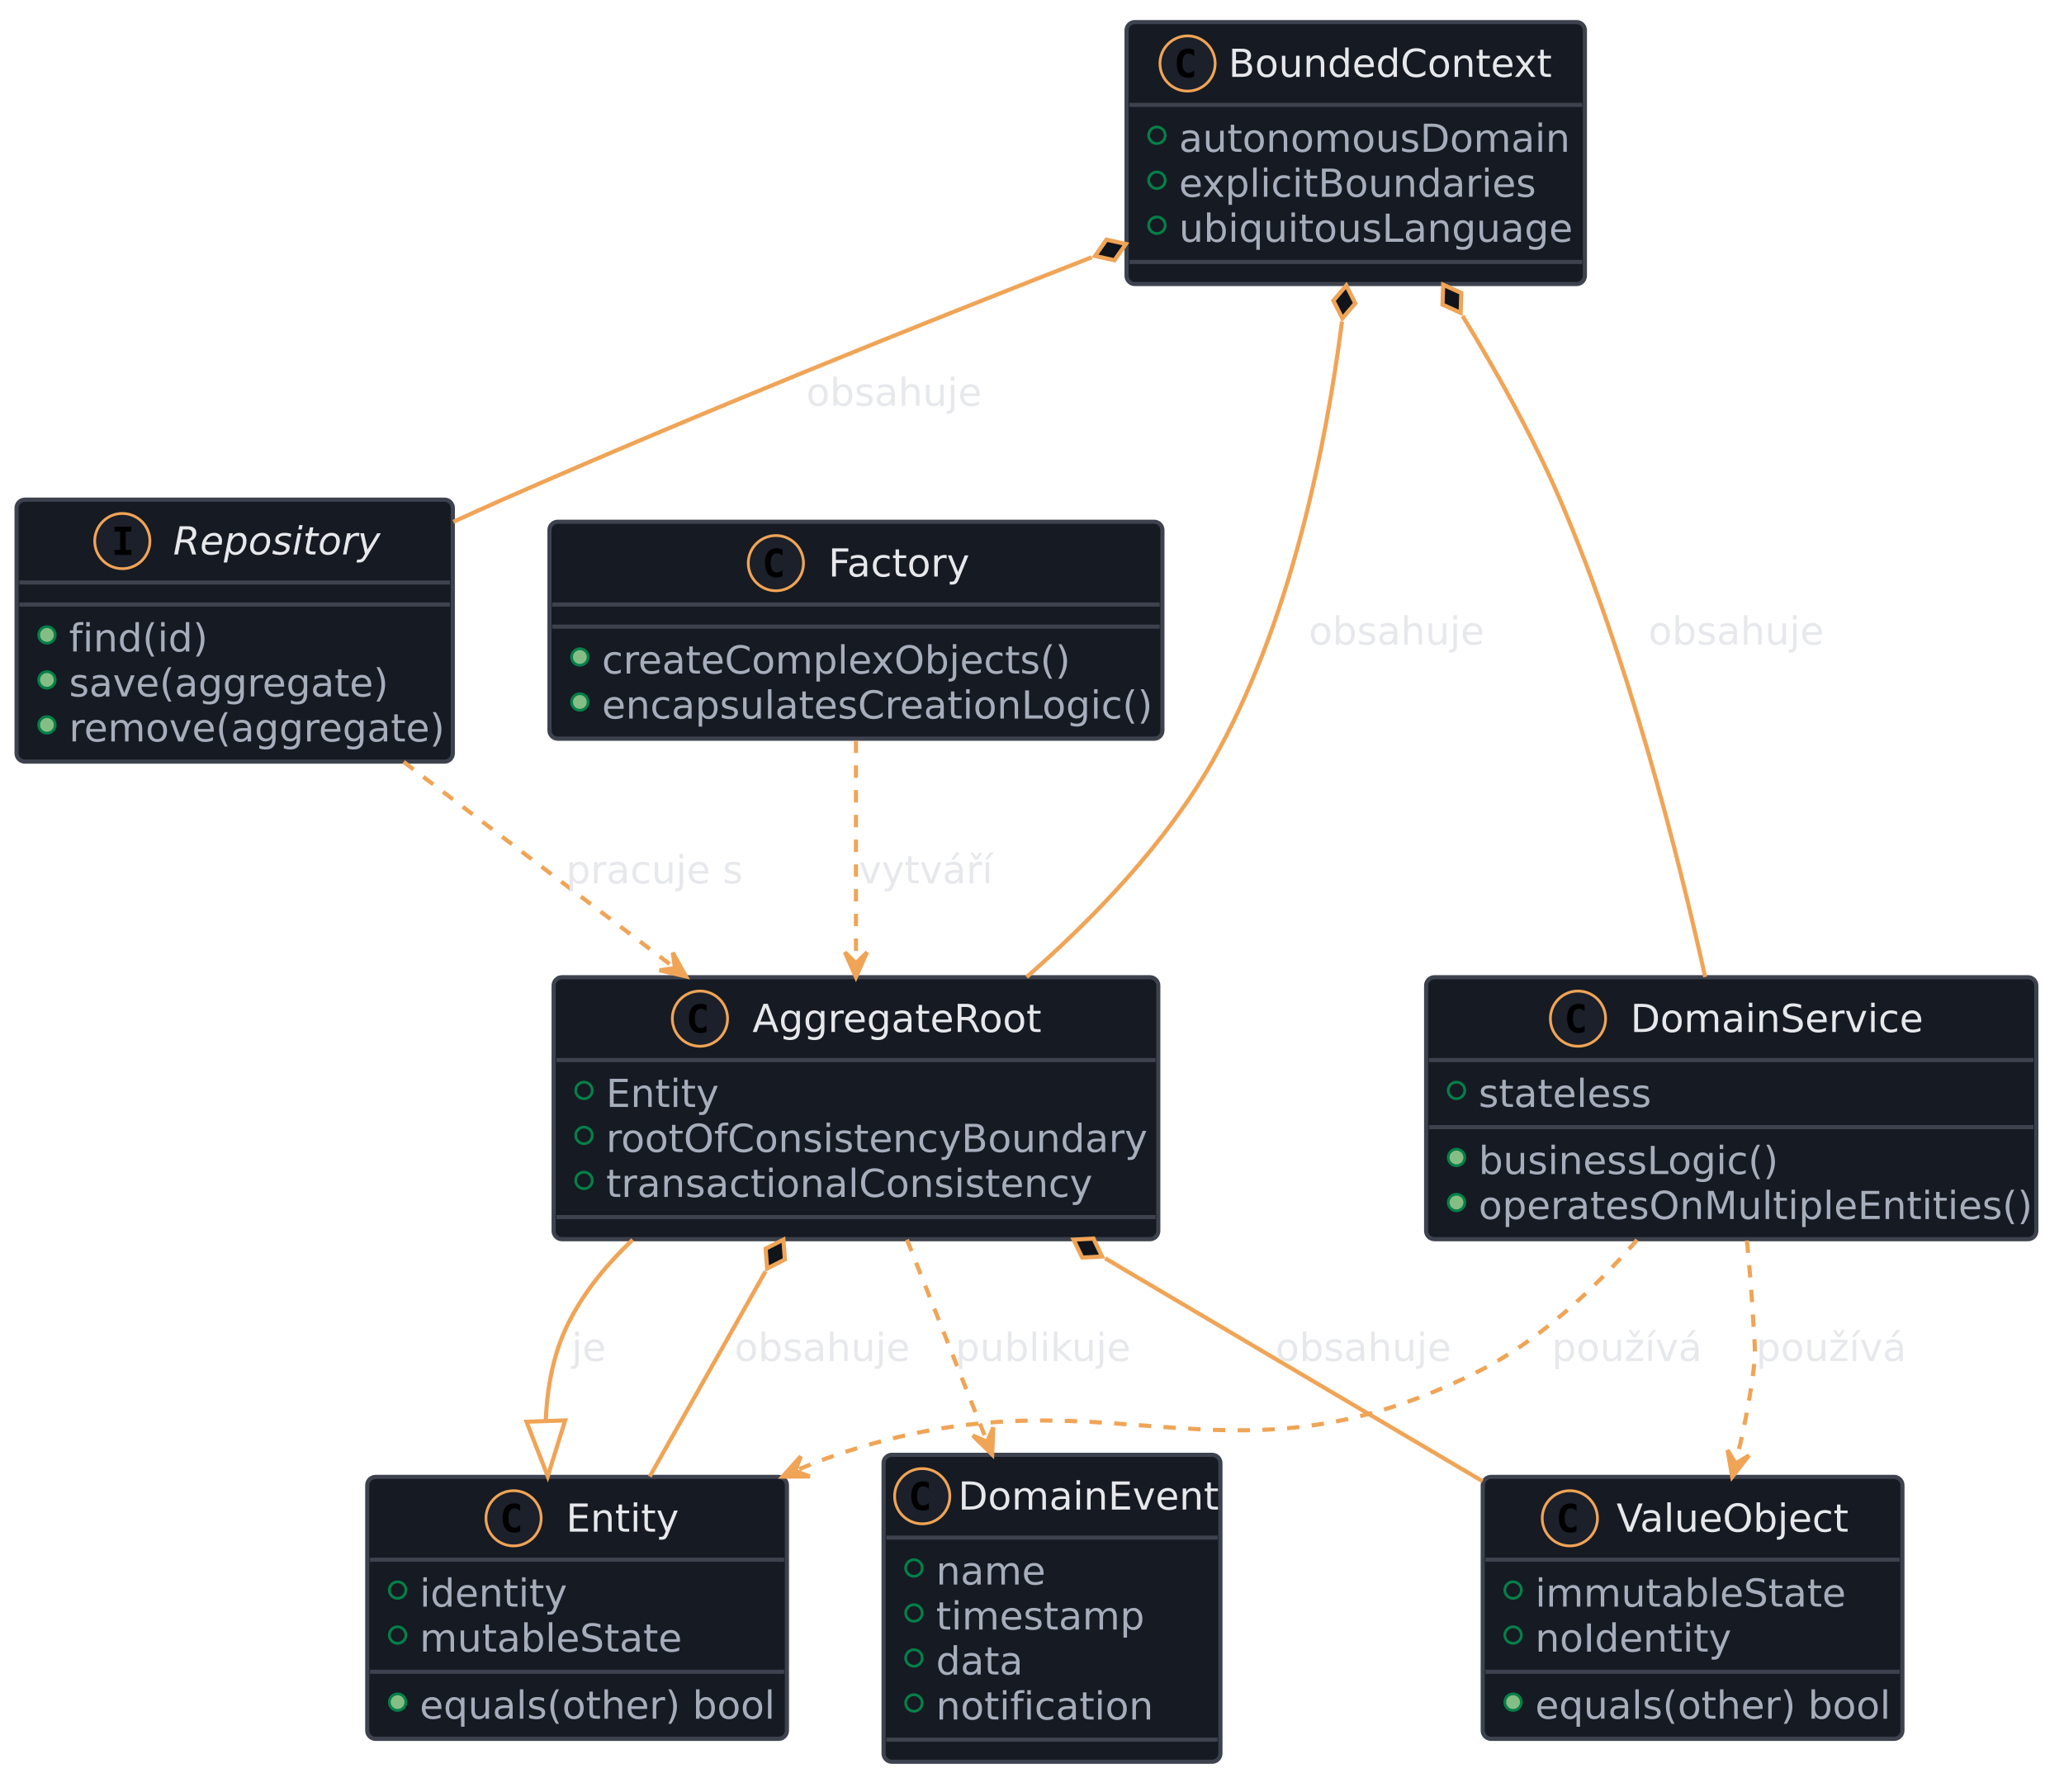
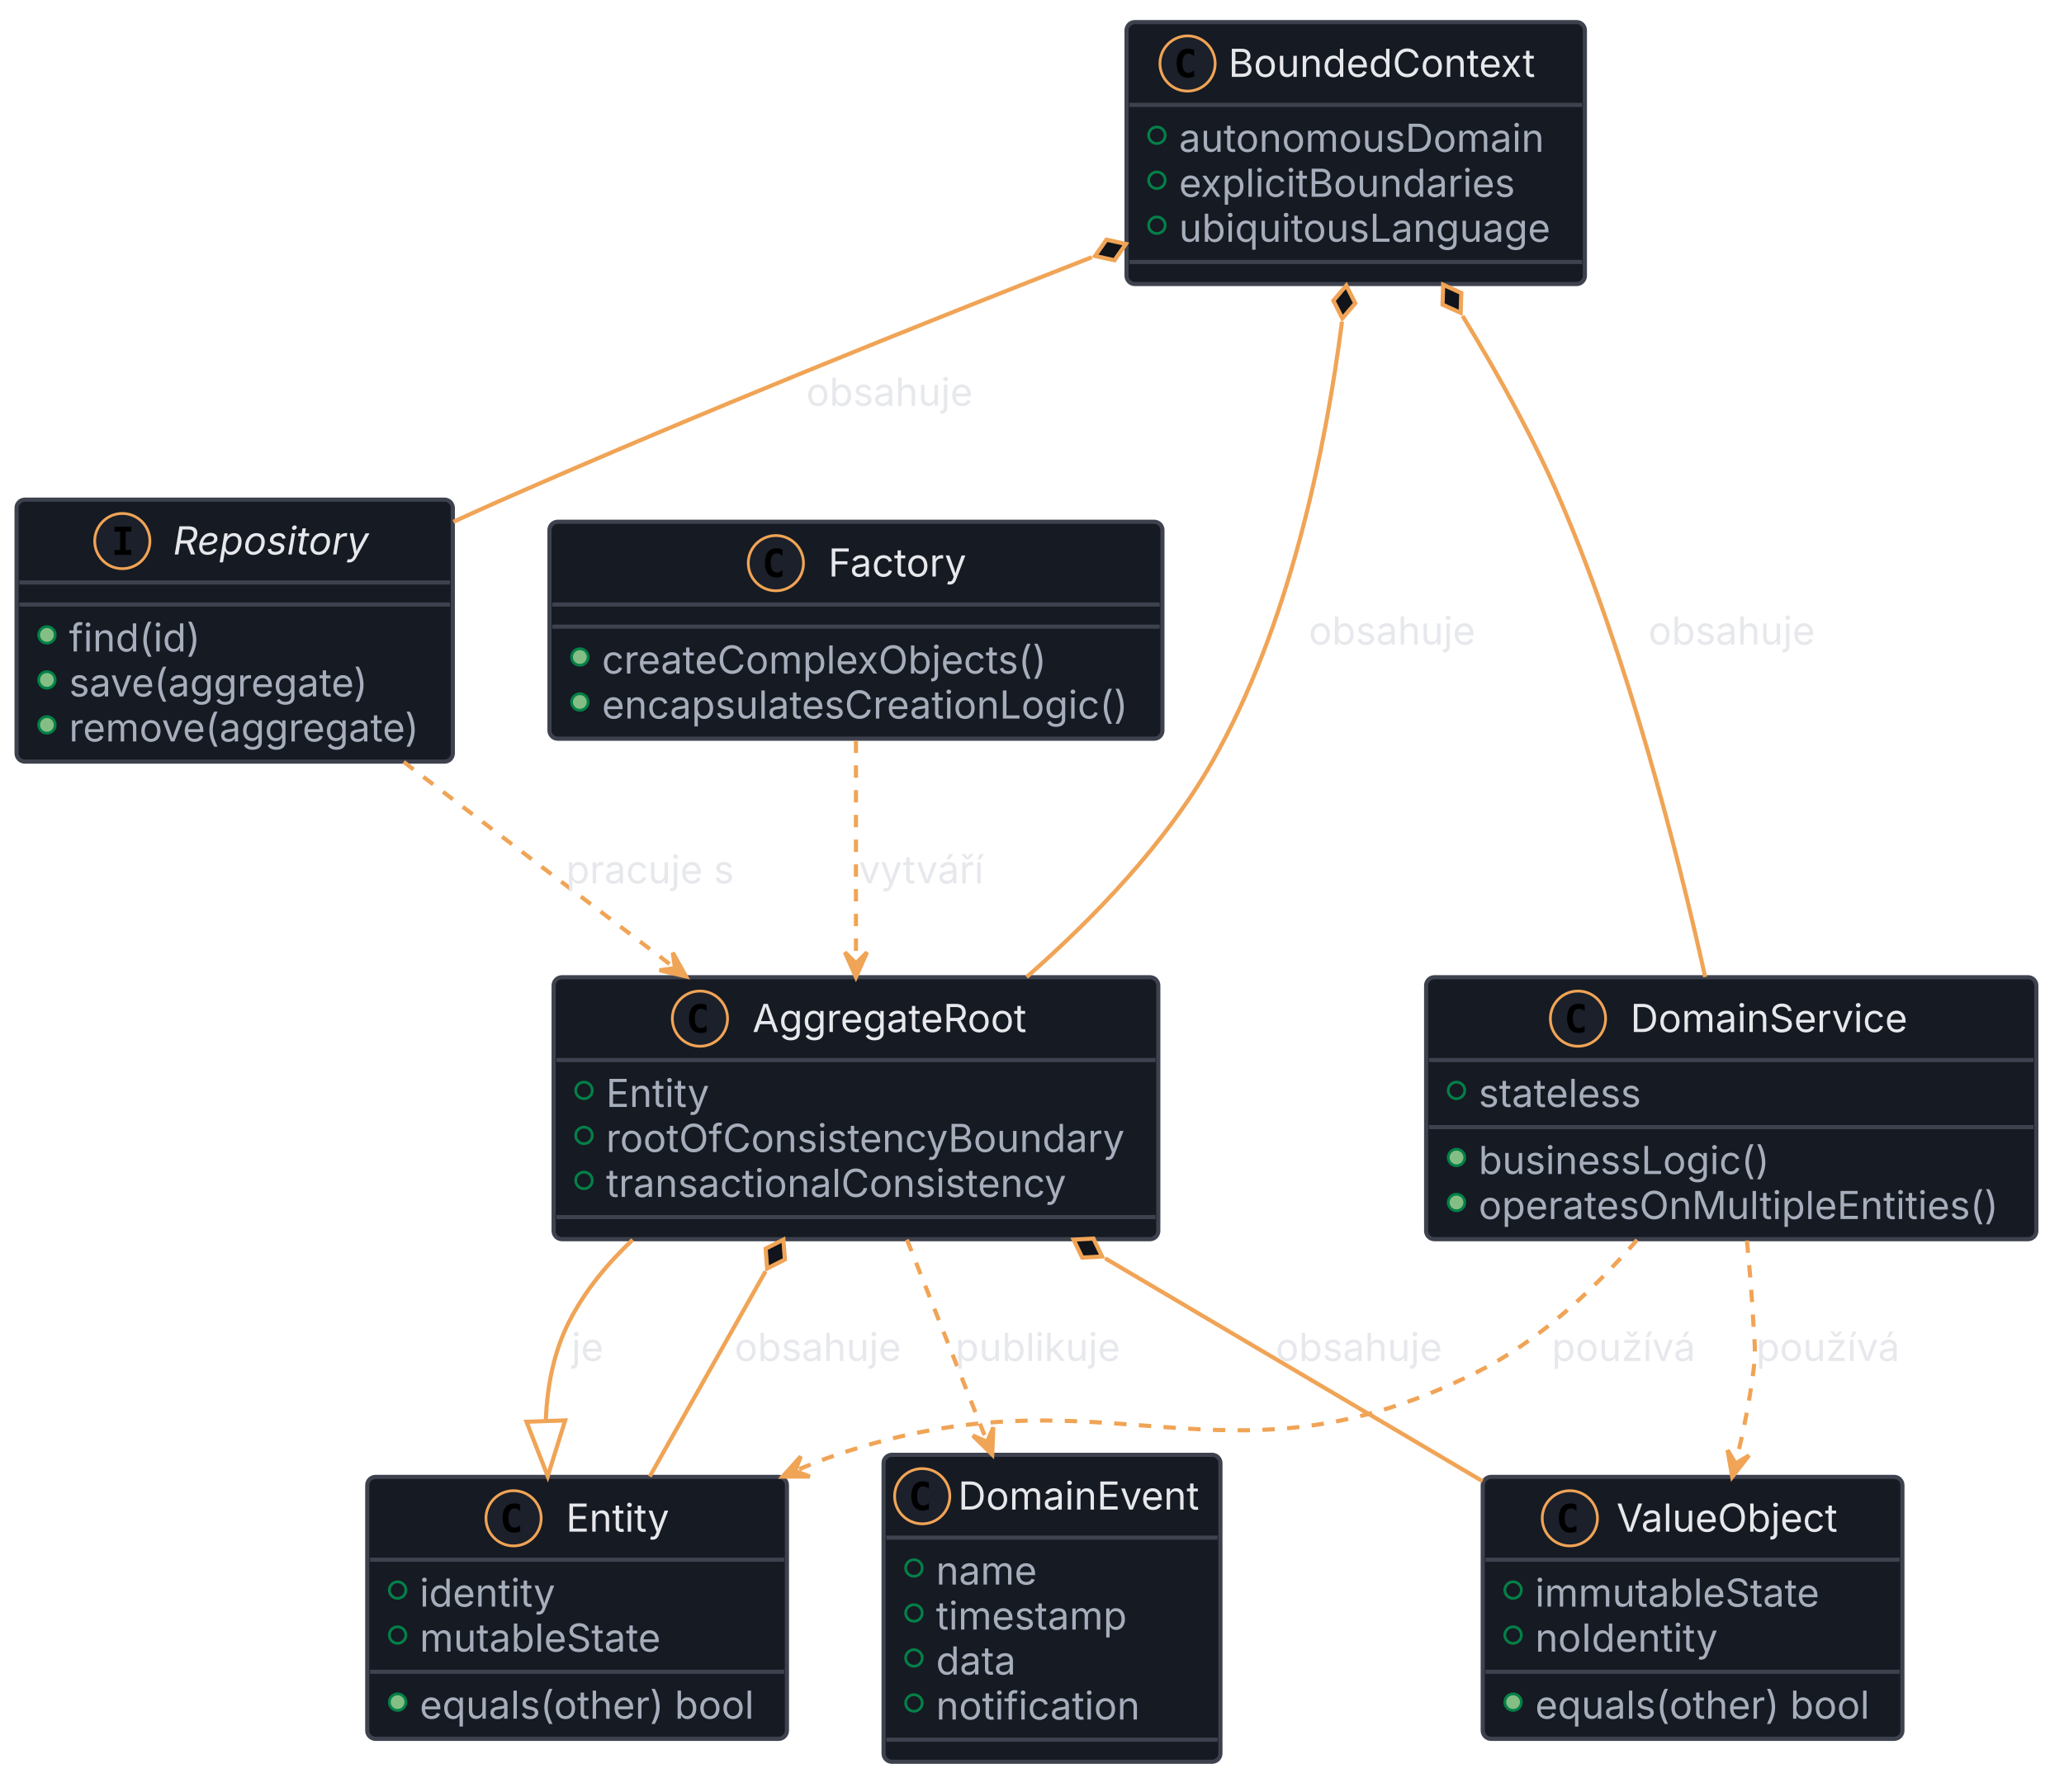
<svg xmlns="http://www.w3.org/2000/svg" contentScriptType="application/ecmascript" contentStyleType="text/css" height="1014.062px" preserveAspectRatio="none" style="width:1168px;height:1014px;background:#11141A;" version="1.1" viewBox="0 0 1168 1014" width="1168.75px" zoomAndPan="magnify">
  <defs />
  <g>
    <rect fill="#161A22" height="148.267" id="Entity" rx="4.688" ry="4.688" style="stroke: #3D424E; stroke-width: 2.344;" width="237.5" x="207.812" y="835.938" />
    <ellipse cx="290.625" cy="859.375" fill="#1B202A" rx="15.625" ry="15.625" style="stroke: #F0A456; stroke-width: 1.562;" />
    <path d="M294.36,866.724 Q293.603,867.114 292.773,867.31 Q291.968,867.505 291.065,867.505 Q287.842,867.505 286.133,865.381 Q284.448,863.257 284.448,859.229 Q284.448,855.2 286.133,853.076 Q287.842,850.952 291.065,850.952 Q291.968,850.952 292.798,851.148 Q293.628,851.343 294.36,851.709 L294.36,855.225 Q293.555,854.468 292.773,854.126 Q292.017,853.784 291.211,853.784 Q289.478,853.784 288.599,855.151 Q287.72,856.519 287.72,859.229 Q287.72,861.914 288.599,863.306 Q289.478,864.673 291.211,864.673 Q292.017,864.673 292.773,864.331 Q293.555,863.965 294.36,863.232 L294.36,866.724 Z " />
-     <text fill="#E6E8EC" font-family="DejaVu Sans" font-size="21.875" lengthAdjust="spacingAndGlyphs" textLength="59.375" x="320.312" y="866.948">Entity</text>
+     <text fill="#E6E8EC" font-family="Inter, ui-sans-serif, system-ui, -apple-system, sans-serif" font-size="21.875" lengthAdjust="spacingAndGlyphs" textLength="59.375" x="320.312" y="866.948">Entity</text>
    <line style="stroke: #3D424E; stroke-width: 2.344;" x1="209.375" x2="443.75" y1="882.812" y2="882.812" />
    <ellipse cx="225" cy="900" fill="none" rx="4.688" ry="4.688" style="stroke: #038048; stroke-width: 1.562;" />
-     <text fill="#A6ADBB" font-family="DejaVu Sans" font-size="21.875" lengthAdjust="spacingAndGlyphs" textLength="78.125" x="237.5" y="909.367">identity</text>
+     <text fill="#A6ADBB" font-family="Inter, ui-sans-serif, system-ui, -apple-system, sans-serif" font-size="21.875" lengthAdjust="spacingAndGlyphs" textLength="78.125" x="237.5" y="909.367">identity</text>
    <ellipse cx="225" cy="925.464" fill="none" rx="4.688" ry="4.688" style="stroke: #038048; stroke-width: 1.562;" />
-     <text fill="#A6ADBB" font-family="DejaVu Sans" font-size="21.875" lengthAdjust="spacingAndGlyphs" textLength="143.75" x="237.5" y="934.831">mutableState</text>
+     <text fill="#A6ADBB" font-family="Inter, ui-sans-serif, system-ui, -apple-system, sans-serif" font-size="21.875" lengthAdjust="spacingAndGlyphs" textLength="143.75" x="237.5" y="934.831">mutableState</text>
    <line style="stroke: #3D424E; stroke-width: 2.344;" x1="209.375" x2="443.75" y1="946.24" y2="946.24" />
    <ellipse cx="225" cy="963.428" fill="#84BE84" rx="4.688" ry="4.688" style="stroke: #038048; stroke-width: 1.562;" />
-     <text fill="#A6ADBB" font-family="DejaVu Sans" font-size="21.875" lengthAdjust="spacingAndGlyphs" textLength="198.438" x="237.5" y="972.795">equals(other) bool</text>
+     <text fill="#A6ADBB" font-family="Inter, ui-sans-serif, system-ui, -apple-system, sans-serif" font-size="21.875" lengthAdjust="spacingAndGlyphs" textLength="198.438" x="237.5" y="972.795">equals(other) bool</text>
    <rect fill="#161A22" height="148.267" id="ValueObject" rx="4.688" ry="4.688" style="stroke: #3D424E; stroke-width: 2.344;" width="237.5" x="839.062" y="835.938" />
    <ellipse cx="888.359" cy="859.375" fill="#1B202A" rx="15.625" ry="15.625" style="stroke: #F0A456; stroke-width: 1.562;" />
    <path d="M892.095,866.724 Q891.338,867.114 890.508,867.31 Q889.702,867.505 888.799,867.505 Q885.576,867.505 883.867,865.381 Q882.183,863.257 882.183,859.229 Q882.183,855.2 883.867,853.076 Q885.576,850.952 888.799,850.952 Q889.702,850.952 890.532,851.148 Q891.362,851.343 892.095,851.709 L892.095,855.225 Q891.289,854.468 890.508,854.126 Q889.751,853.784 888.945,853.784 Q887.212,853.784 886.333,855.151 Q885.454,856.519 885.454,859.229 Q885.454,861.914 886.333,863.306 Q887.212,864.673 888.945,864.673 Q889.751,864.673 890.508,864.331 Q891.289,863.965 892.095,863.232 L892.095,866.724 Z " />
-     <text fill="#E6E8EC" font-family="DejaVu Sans" font-size="21.875" lengthAdjust="spacingAndGlyphs" textLength="129.688" x="914.766" y="866.948">ValueObject</text>
+     <text fill="#E6E8EC" font-family="Inter, ui-sans-serif, system-ui, -apple-system, sans-serif" font-size="21.875" lengthAdjust="spacingAndGlyphs" textLength="129.688" x="914.766" y="866.948">ValueObject</text>
    <line style="stroke: #3D424E; stroke-width: 2.344;" x1="840.625" x2="1075" y1="882.812" y2="882.812" />
    <ellipse cx="856.25" cy="900" fill="none" rx="4.688" ry="4.688" style="stroke: #038048; stroke-width: 1.562;" />
-     <text fill="#A6ADBB" font-family="DejaVu Sans" font-size="21.875" lengthAdjust="spacingAndGlyphs" textLength="168.75" x="868.75" y="909.367">immutableState</text>
+     <text fill="#A6ADBB" font-family="Inter, ui-sans-serif, system-ui, -apple-system, sans-serif" font-size="21.875" lengthAdjust="spacingAndGlyphs" textLength="168.75" x="868.75" y="909.367">immutableState</text>
    <ellipse cx="856.25" cy="925.464" fill="none" rx="4.688" ry="4.688" style="stroke: #038048; stroke-width: 1.562;" />
-     <text fill="#A6ADBB" font-family="DejaVu Sans" font-size="21.875" lengthAdjust="spacingAndGlyphs" textLength="106.25" x="868.75" y="934.831">noIdentity</text>
+     <text fill="#A6ADBB" font-family="Inter, ui-sans-serif, system-ui, -apple-system, sans-serif" font-size="21.875" lengthAdjust="spacingAndGlyphs" textLength="106.25" x="868.75" y="934.831">noIdentity</text>
    <line style="stroke: #3D424E; stroke-width: 2.344;" x1="840.625" x2="1075" y1="946.24" y2="946.24" />
    <ellipse cx="856.25" cy="963.428" fill="#84BE84" rx="4.688" ry="4.688" style="stroke: #038048; stroke-width: 1.562;" />
-     <text fill="#A6ADBB" font-family="DejaVu Sans" font-size="21.875" lengthAdjust="spacingAndGlyphs" textLength="198.438" x="868.75" y="972.795">equals(other) bool</text>
+     <text fill="#A6ADBB" font-family="Inter, ui-sans-serif, system-ui, -apple-system, sans-serif" font-size="21.875" lengthAdjust="spacingAndGlyphs" textLength="198.438" x="868.75" y="972.795">equals(other) bool</text>
    <rect fill="#161A22" height="148.267" id="AggregateRoot" rx="4.688" ry="4.688" style="stroke: #3D424E; stroke-width: 2.344;" width="342.188" x="313.281" y="553.125" />
    <ellipse cx="396.094" cy="576.562" fill="#1B202A" rx="15.625" ry="15.625" style="stroke: #F0A456; stroke-width: 1.562;" />
    <path d="M399.829,583.911 Q399.072,584.302 398.242,584.497 Q397.437,584.692 396.533,584.692 Q393.31,584.692 391.602,582.568 Q389.917,580.444 389.917,576.416 Q389.917,572.388 391.602,570.264 Q393.31,568.14 396.533,568.14 Q397.437,568.14 398.267,568.335 Q399.097,568.53 399.829,568.896 L399.829,572.412 Q399.023,571.655 398.242,571.313 Q397.485,570.972 396.68,570.972 Q394.946,570.972 394.067,572.339 Q393.188,573.706 393.188,576.416 Q393.188,579.102 394.067,580.493 Q394.946,581.86 396.68,581.86 Q397.485,581.86 398.242,581.519 Q399.023,581.152 399.829,580.42 L399.829,583.911 Z " />
-     <text fill="#E6E8EC" font-family="DejaVu Sans" font-size="21.875" lengthAdjust="spacingAndGlyphs" textLength="164.062" x="425.781" y="584.135">AggregateRoot</text>
+     <text fill="#E6E8EC" font-family="Inter, ui-sans-serif, system-ui, -apple-system, sans-serif" font-size="21.875" lengthAdjust="spacingAndGlyphs" textLength="164.062" x="425.781" y="584.135">AggregateRoot</text>
    <line style="stroke: #3D424E; stroke-width: 2.344;" x1="314.844" x2="653.906" y1="600" y2="600" />
    <ellipse cx="330.469" cy="617.188" fill="none" rx="4.688" ry="4.688" style="stroke: #038048; stroke-width: 1.562;" />
-     <text fill="#A6ADBB" font-family="DejaVu Sans" font-size="21.875" lengthAdjust="spacingAndGlyphs" textLength="59.375" x="342.969" y="626.555">Entity</text>
+     <text fill="#A6ADBB" font-family="Inter, ui-sans-serif, system-ui, -apple-system, sans-serif" font-size="21.875" lengthAdjust="spacingAndGlyphs" textLength="59.375" x="342.969" y="626.555">Entity</text>
    <ellipse cx="330.469" cy="642.651" fill="none" rx="4.688" ry="4.688" style="stroke: #038048; stroke-width: 1.562;" />
-     <text fill="#A6ADBB" font-family="DejaVu Sans" font-size="21.875" lengthAdjust="spacingAndGlyphs" textLength="303.125" x="342.969" y="652.019">rootOfConsistencyBoundary</text>
+     <text fill="#A6ADBB" font-family="Inter, ui-sans-serif, system-ui, -apple-system, sans-serif" font-size="21.875" lengthAdjust="spacingAndGlyphs" textLength="303.125" x="342.969" y="652.019">rootOfConsistencyBoundary</text>
    <ellipse cx="330.469" cy="668.115" fill="none" rx="4.688" ry="4.688" style="stroke: #038048; stroke-width: 1.562;" />
-     <text fill="#A6ADBB" font-family="DejaVu Sans" font-size="21.875" lengthAdjust="spacingAndGlyphs" textLength="270.312" x="342.969" y="677.483">transactionalConsistency</text>
+     <text fill="#A6ADBB" font-family="Inter, ui-sans-serif, system-ui, -apple-system, sans-serif" font-size="21.875" lengthAdjust="spacingAndGlyphs" textLength="270.312" x="342.969" y="677.483">transactionalConsistency</text>
    <line style="stroke: #3D424E; stroke-width: 2.344;" x1="314.844" x2="653.906" y1="688.892" y2="688.892" />
    <rect fill="#161A22" height="148.267" id="Repository" rx="4.688" ry="4.688" style="stroke: #3D424E; stroke-width: 2.344;" width="246.875" x="9.375" y="282.812" />
    <ellipse cx="69.219" cy="306.25" fill="#1B202A" rx="15.625" ry="15.625" style="stroke: #F0A456; stroke-width: 1.562;" />
    <path d="M64.8,300.903 L64.8,298.12 L74.297,298.12 L74.297,300.903 L71.123,300.903 L71.123,311.279 L74.297,311.279 L74.297,314.062 L64.8,314.062 L64.8,311.279 L67.974,311.279 L67.974,300.903 L64.8,300.903 Z " />
-     <text fill="#E6E8EC" font-family="DejaVu Sans" font-size="21.875" font-style="italic" lengthAdjust="spacingAndGlyphs" textLength="115.625" x="97.969" y="313.823">Repository</text>
+     <text fill="#E6E8EC" font-family="Inter, ui-sans-serif, system-ui, -apple-system, sans-serif" font-size="21.875" font-style="italic" lengthAdjust="spacingAndGlyphs" textLength="115.625" x="97.969" y="313.823">Repository</text>
    <line style="stroke: #3D424E; stroke-width: 2.344;" x1="10.938" x2="254.688" y1="329.688" y2="329.688" />
    <line style="stroke: #3D424E; stroke-width: 2.344;" x1="10.938" x2="254.688" y1="342.188" y2="342.188" />
    <ellipse cx="26.562" cy="359.375" fill="#84BE84" rx="4.688" ry="4.688" style="stroke: #038048; stroke-width: 1.562;" />
-     <text fill="#A6ADBB" font-family="DejaVu Sans" font-size="21.875" lengthAdjust="spacingAndGlyphs" textLength="73.438" x="39.062" y="368.742">find(id)</text>
+     <text fill="#A6ADBB" font-family="Inter, ui-sans-serif, system-ui, -apple-system, sans-serif" font-size="21.875" lengthAdjust="spacingAndGlyphs" textLength="73.438" x="39.062" y="368.742">find(id)</text>
    <ellipse cx="26.562" cy="384.839" fill="#84BE84" rx="4.688" ry="4.688" style="stroke: #038048; stroke-width: 1.562;" />
-     <text fill="#A6ADBB" font-family="DejaVu Sans" font-size="21.875" lengthAdjust="spacingAndGlyphs" textLength="176.562" x="39.062" y="394.206">save(aggregate)</text>
+     <text fill="#A6ADBB" font-family="Inter, ui-sans-serif, system-ui, -apple-system, sans-serif" font-size="21.875" lengthAdjust="spacingAndGlyphs" textLength="176.562" x="39.062" y="394.206">save(aggregate)</text>
    <ellipse cx="26.562" cy="410.303" fill="#84BE84" rx="4.688" ry="4.688" style="stroke: #038048; stroke-width: 1.562;" />
-     <text fill="#A6ADBB" font-family="DejaVu Sans" font-size="21.875" lengthAdjust="spacingAndGlyphs" textLength="207.812" x="39.062" y="419.67">remove(aggregate)</text>
+     <text fill="#A6ADBB" font-family="Inter, ui-sans-serif, system-ui, -apple-system, sans-serif" font-size="21.875" lengthAdjust="spacingAndGlyphs" textLength="207.812" x="39.062" y="419.67">remove(aggregate)</text>
    <rect fill="#161A22" height="148.267" id="DomainService" rx="4.688" ry="4.688" style="stroke: #3D424E; stroke-width: 2.344;" width="345.312" x="807.031" y="553.125" />
    <ellipse cx="892.969" cy="576.562" fill="#1B202A" rx="15.625" ry="15.625" style="stroke: #F0A456; stroke-width: 1.562;" />
    <path d="M896.704,583.911 Q895.947,584.302 895.117,584.497 Q894.312,584.692 893.408,584.692 Q890.186,584.692 888.477,582.568 Q886.792,580.444 886.792,576.416 Q886.792,572.388 888.477,570.264 Q890.186,568.14 893.408,568.14 Q894.312,568.14 895.142,568.335 Q895.972,568.53 896.704,568.896 L896.704,572.412 Q895.898,571.655 895.117,571.313 Q894.36,570.972 893.555,570.972 Q891.821,570.972 890.942,572.339 Q890.063,573.706 890.063,576.416 Q890.063,579.102 890.942,580.493 Q891.821,581.86 893.555,581.86 Q894.36,581.86 895.117,581.519 Q895.898,581.152 896.704,580.42 L896.704,583.911 Z " />
-     <text fill="#E6E8EC" font-family="DejaVu Sans" font-size="21.875" lengthAdjust="spacingAndGlyphs" textLength="160.938" x="922.656" y="584.135">DomainService</text>
+     <text fill="#E6E8EC" font-family="Inter, ui-sans-serif, system-ui, -apple-system, sans-serif" font-size="21.875" lengthAdjust="spacingAndGlyphs" textLength="160.938" x="922.656" y="584.135">DomainService</text>
    <line style="stroke: #3D424E; stroke-width: 2.344;" x1="808.594" x2="1150.781" y1="600" y2="600" />
    <ellipse cx="824.219" cy="617.188" fill="none" rx="4.688" ry="4.688" style="stroke: #038048; stroke-width: 1.562;" />
-     <text fill="#A6ADBB" font-family="DejaVu Sans" font-size="21.875" lengthAdjust="spacingAndGlyphs" textLength="98.438" x="836.719" y="626.555">stateless</text>
+     <text fill="#A6ADBB" font-family="Inter, ui-sans-serif, system-ui, -apple-system, sans-serif" font-size="21.875" lengthAdjust="spacingAndGlyphs" textLength="98.438" x="836.719" y="626.555">stateless</text>
    <line style="stroke: #3D424E; stroke-width: 2.344;" x1="808.594" x2="1150.781" y1="637.964" y2="637.964" />
    <ellipse cx="824.219" cy="655.151" fill="#84BE84" rx="4.688" ry="4.688" style="stroke: #038048; stroke-width: 1.562;" />
-     <text fill="#A6ADBB" font-family="DejaVu Sans" font-size="21.875" lengthAdjust="spacingAndGlyphs" textLength="170.312" x="836.719" y="664.519">businessLogic()</text>
+     <text fill="#A6ADBB" font-family="Inter, ui-sans-serif, system-ui, -apple-system, sans-serif" font-size="21.875" lengthAdjust="spacingAndGlyphs" textLength="170.312" x="836.719" y="664.519">businessLogic()</text>
    <ellipse cx="824.219" cy="680.615" fill="#84BE84" rx="4.688" ry="4.688" style="stroke: #038048; stroke-width: 1.562;" />
-     <text fill="#A6ADBB" font-family="DejaVu Sans" font-size="21.875" lengthAdjust="spacingAndGlyphs" textLength="306.25" x="836.719" y="689.983">operatesOnMultipleEntities()</text>
+     <text fill="#A6ADBB" font-family="Inter, ui-sans-serif, system-ui, -apple-system, sans-serif" font-size="21.875" lengthAdjust="spacingAndGlyphs" textLength="306.25" x="836.719" y="689.983">operatesOnMultipleEntities()</text>
    <rect fill="#161A22" height="122.803" id="Factory" rx="4.688" ry="4.688" style="stroke: #3D424E; stroke-width: 2.344;" width="346.875" x="310.938" y="295.312" />
    <ellipse cx="439.062" cy="318.75" fill="#1B202A" rx="15.625" ry="15.625" style="stroke: #F0A456; stroke-width: 1.562;" />
    <path d="M442.798,326.099 Q442.041,326.489 441.211,326.685 Q440.405,326.88 439.502,326.88 Q436.279,326.88 434.57,324.756 Q432.886,322.632 432.886,318.603 Q432.886,314.575 434.57,312.451 Q436.279,310.327 439.502,310.327 Q440.405,310.327 441.235,310.522 Q442.065,310.718 442.798,311.084 L442.798,314.6 Q441.992,313.843 441.211,313.501 Q440.454,313.159 439.648,313.159 Q437.915,313.159 437.036,314.526 Q436.157,315.894 436.157,318.603 Q436.157,321.289 437.036,322.681 Q437.915,324.048 439.648,324.048 Q440.454,324.048 441.211,323.706 Q441.992,323.34 442.798,322.607 L442.798,326.099 Z " />
-     <text fill="#E6E8EC" font-family="DejaVu Sans" font-size="21.875" lengthAdjust="spacingAndGlyphs" textLength="78.125" x="468.75" y="326.323">Factory</text>
+     <text fill="#E6E8EC" font-family="Inter, ui-sans-serif, system-ui, -apple-system, sans-serif" font-size="21.875" lengthAdjust="spacingAndGlyphs" textLength="78.125" x="468.75" y="326.323">Factory</text>
    <line style="stroke: #3D424E; stroke-width: 2.344;" x1="312.5" x2="656.25" y1="342.188" y2="342.188" />
    <line style="stroke: #3D424E; stroke-width: 2.344;" x1="312.5" x2="656.25" y1="354.688" y2="354.688" />
    <ellipse cx="328.125" cy="371.875" fill="#84BE84" rx="4.688" ry="4.688" style="stroke: #038048; stroke-width: 1.562;" />
-     <text fill="#A6ADBB" font-family="DejaVu Sans" font-size="21.875" lengthAdjust="spacingAndGlyphs" textLength="260.938" x="340.625" y="381.242">createComplexObjects()</text>
+     <text fill="#A6ADBB" font-family="Inter, ui-sans-serif, system-ui, -apple-system, sans-serif" font-size="21.875" lengthAdjust="spacingAndGlyphs" textLength="260.938" x="340.625" y="381.242">createComplexObjects()</text>
    <ellipse cx="328.125" cy="397.339" fill="#84BE84" rx="4.688" ry="4.688" style="stroke: #038048; stroke-width: 1.562;" />
-     <text fill="#A6ADBB" font-family="DejaVu Sans" font-size="21.875" lengthAdjust="spacingAndGlyphs" textLength="307.812" x="340.625" y="406.706">encapsulatesCreationLogic()</text>
+     <text fill="#A6ADBB" font-family="Inter, ui-sans-serif, system-ui, -apple-system, sans-serif" font-size="21.875" lengthAdjust="spacingAndGlyphs" textLength="307.812" x="340.625" y="406.706">encapsulatesCreationLogic()</text>
    <rect fill="#161A22" height="173.731" id="DomainEvent" rx="4.688" ry="4.688" style="stroke: #3D424E; stroke-width: 2.344;" width="190.625" x="500" y="823.438" />
    <ellipse cx="521.875" cy="846.875" fill="#1B202A" rx="15.625" ry="15.625" style="stroke: #F0A456; stroke-width: 1.562;" />
    <path d="M525.61,854.224 Q524.854,854.614 524.023,854.81 Q523.218,855.005 522.314,855.005 Q519.092,855.005 517.383,852.881 Q515.698,850.757 515.698,846.729 Q515.698,842.7 517.383,840.576 Q519.092,838.452 522.314,838.452 Q523.218,838.452 524.048,838.648 Q524.878,838.843 525.61,839.209 L525.61,842.725 Q524.805,841.968 524.023,841.626 Q523.267,841.284 522.461,841.284 Q520.727,841.284 519.849,842.651 Q518.97,844.019 518.97,846.729 Q518.97,849.414 519.849,850.806 Q520.727,852.173 522.461,852.173 Q523.267,852.173 524.023,851.831 Q524.805,851.465 525.61,850.732 L525.61,854.224 Z " />
-     <text fill="#E6E8EC" font-family="DejaVu Sans" font-size="21.875" lengthAdjust="spacingAndGlyphs" textLength="143.75" x="542.188" y="854.448">DomainEvent</text>
+     <text fill="#E6E8EC" font-family="Inter, ui-sans-serif, system-ui, -apple-system, sans-serif" font-size="21.875" lengthAdjust="spacingAndGlyphs" textLength="143.75" x="542.188" y="854.448">DomainEvent</text>
    <line style="stroke: #3D424E; stroke-width: 2.344;" x1="501.562" x2="689.062" y1="870.312" y2="870.312" />
    <ellipse cx="517.188" cy="887.5" fill="none" rx="4.688" ry="4.688" style="stroke: #038048; stroke-width: 1.562;" />
-     <text fill="#A6ADBB" font-family="DejaVu Sans" font-size="21.875" lengthAdjust="spacingAndGlyphs" textLength="60.938" x="529.688" y="896.867">name</text>
+     <text fill="#A6ADBB" font-family="Inter, ui-sans-serif, system-ui, -apple-system, sans-serif" font-size="21.875" lengthAdjust="spacingAndGlyphs" textLength="60.938" x="529.688" y="896.867">name</text>
    <ellipse cx="517.188" cy="912.964" fill="none" rx="4.688" ry="4.688" style="stroke: #038048; stroke-width: 1.562;" />
-     <text fill="#A6ADBB" font-family="DejaVu Sans" font-size="21.875" lengthAdjust="spacingAndGlyphs" textLength="114.062" x="529.688" y="922.331">timestamp</text>
+     <text fill="#A6ADBB" font-family="Inter, ui-sans-serif, system-ui, -apple-system, sans-serif" font-size="21.875" lengthAdjust="spacingAndGlyphs" textLength="114.062" x="529.688" y="922.331">timestamp</text>
    <ellipse cx="517.188" cy="938.428" fill="none" rx="4.688" ry="4.688" style="stroke: #038048; stroke-width: 1.562;" />
-     <text fill="#A6ADBB" font-family="DejaVu Sans" font-size="21.875" lengthAdjust="spacingAndGlyphs" textLength="46.875" x="529.688" y="947.795">data</text>
+     <text fill="#A6ADBB" font-family="Inter, ui-sans-serif, system-ui, -apple-system, sans-serif" font-size="21.875" lengthAdjust="spacingAndGlyphs" textLength="46.875" x="529.688" y="947.795">data</text>
    <ellipse cx="517.188" cy="963.892" fill="none" rx="4.688" ry="4.688" style="stroke: #038048; stroke-width: 1.562;" />
-     <text fill="#A6ADBB" font-family="DejaVu Sans" font-size="21.875" lengthAdjust="spacingAndGlyphs" textLength="117.188" x="529.688" y="973.259">notification</text>
+     <text fill="#A6ADBB" font-family="Inter, ui-sans-serif, system-ui, -apple-system, sans-serif" font-size="21.875" lengthAdjust="spacingAndGlyphs" textLength="117.188" x="529.688" y="973.259">notification</text>
    <line style="stroke: #3D424E; stroke-width: 2.344;" x1="501.562" x2="689.062" y1="984.668" y2="984.668" />
    <rect fill="#161A22" height="148.267" id="BoundedContext" rx="4.688" ry="4.688" style="stroke: #3D424E; stroke-width: 2.344;" width="259.375" x="637.5" y="12.5" />
    <ellipse cx="672.031" cy="35.938" fill="#1B202A" rx="15.625" ry="15.625" style="stroke: #F0A456; stroke-width: 1.562;" />
    <path d="M675.767,43.286 Q675.01,43.677 674.18,43.872 Q673.374,44.067 672.471,44.067 Q669.248,44.067 667.539,41.943 Q665.855,39.819 665.855,35.791 Q665.855,31.763 667.539,29.639 Q669.248,27.515 672.471,27.515 Q673.374,27.515 674.204,27.71 Q675.034,27.905 675.767,28.271 L675.767,31.787 Q674.961,31.03 674.18,30.689 Q673.423,30.347 672.617,30.347 Q670.884,30.347 670.005,31.714 Q669.126,33.081 669.126,35.791 Q669.126,38.477 670.005,39.868 Q670.884,41.235 672.617,41.235 Q673.423,41.235 674.18,40.894 Q674.961,40.527 675.767,39.795 L675.767,43.286 Z " />
-     <text fill="#E6E8EC" font-family="DejaVu Sans" font-size="21.875" lengthAdjust="spacingAndGlyphs" textLength="184.375" x="695.156" y="43.51">BoundedContext</text>
+     <text fill="#E6E8EC" font-family="Inter, ui-sans-serif, system-ui, -apple-system, sans-serif" font-size="21.875" lengthAdjust="spacingAndGlyphs" textLength="184.375" x="695.156" y="43.51">BoundedContext</text>
    <line style="stroke: #3D424E; stroke-width: 2.344;" x1="639.062" x2="895.312" y1="59.375" y2="59.375" />
    <ellipse cx="654.688" cy="76.562" fill="none" rx="4.688" ry="4.688" style="stroke: #038048; stroke-width: 1.562;" />
-     <text fill="#A6ADBB" font-family="DejaVu Sans" font-size="21.875" lengthAdjust="spacingAndGlyphs" textLength="220.312" x="667.188" y="85.93">autonomousDomain</text>
+     <text fill="#A6ADBB" font-family="Inter, ui-sans-serif, system-ui, -apple-system, sans-serif" font-size="21.875" lengthAdjust="spacingAndGlyphs" textLength="220.312" x="667.188" y="85.93">autonomousDomain</text>
    <ellipse cx="654.688" cy="102.026" fill="none" rx="4.688" ry="4.688" style="stroke: #038048; stroke-width: 1.562;" />
-     <text fill="#A6ADBB" font-family="DejaVu Sans" font-size="21.875" lengthAdjust="spacingAndGlyphs" textLength="196.875" x="667.188" y="111.394">explicitBoundaries</text>
+     <text fill="#A6ADBB" font-family="Inter, ui-sans-serif, system-ui, -apple-system, sans-serif" font-size="21.875" lengthAdjust="spacingAndGlyphs" textLength="196.875" x="667.188" y="111.394">explicitBoundaries</text>
    <ellipse cx="654.688" cy="127.49" fill="none" rx="4.688" ry="4.688" style="stroke: #038048; stroke-width: 1.562;" />
-     <text fill="#A6ADBB" font-family="DejaVu Sans" font-size="21.875" lengthAdjust="spacingAndGlyphs" textLength="220.312" x="667.188" y="136.858">ubiquitousLanguage</text>
+     <text fill="#A6ADBB" font-family="Inter, ui-sans-serif, system-ui, -apple-system, sans-serif" font-size="21.875" lengthAdjust="spacingAndGlyphs" textLength="220.312" x="667.188" y="136.858">ubiquitousLanguage</text>
    <line style="stroke: #3D424E; stroke-width: 2.344;" x1="639.062" x2="895.312" y1="148.267" y2="148.267" />
    <path d="M358.016,701.734 C343.484,715.375 330.734,730.938 321.875,748.438 C313.312,765.375 309.641,784.656 308.875,803.828 " fill="none" id="AggregateRoot-&gt;Entity" style="stroke: #F0A456; stroke-width: 2.344;" />
    <polygon fill="none" points="319.812,803.969,309.953,835.578,297.953,804.719,319.812,803.969" style="stroke: #F0A456; stroke-width: 2.344;" />
-     <text fill="#E6E8EC" font-family="DejaVu Sans" font-size="21.875" lengthAdjust="spacingAndGlyphs" textLength="18.75" x="323.438" y="770.305">je</text>
+     <text fill="#E6E8EC" font-family="Inter, ui-sans-serif, system-ui, -apple-system, sans-serif" font-size="21.875" lengthAdjust="spacingAndGlyphs" textLength="18.75" x="323.438" y="770.305">je</text>
    <path d="M433.188,719.625 C411.984,757.219 387.703,800.234 367.688,835.719 " fill="none" id="AggregateRoot&lt;-Entity" style="stroke: #F0A456; stroke-width: 2.344;" />
    <polygon fill="#11141A" points="443.328,701.656,433.277,706.749,434.112,717.985,444.163,712.893,443.328,701.656" style="stroke: #F0A456; stroke-width: 2.344;" />
-     <text fill="#E6E8EC" font-family="DejaVu Sans" font-size="21.875" lengthAdjust="spacingAndGlyphs" textLength="100" x="415.625" y="770.305">obsahuje</text>
+     <text fill="#E6E8EC" font-family="Inter, ui-sans-serif, system-ui, -apple-system, sans-serif" font-size="21.875" lengthAdjust="spacingAndGlyphs" textLength="100" x="415.625" y="770.305">obsahuje</text>
    <path d="M625.438,712.234 C693.438,752.422 774.109,800.078 838.953,838.375 " fill="none" id="AggregateRoot&lt;-ValueObject" style="stroke: #F0A456; stroke-width: 2.344;" />
    <polygon fill="#11141A" points="607.531,701.656,612.42,711.808,623.671,711.2,618.782,701.048,607.531,701.656" style="stroke: #F0A456; stroke-width: 2.344;" />
-     <text fill="#E6E8EC" font-family="DejaVu Sans" font-size="21.875" lengthAdjust="spacingAndGlyphs" textLength="100" x="721.875" y="770.305">obsahuje</text>
+     <text fill="#E6E8EC" font-family="Inter, ui-sans-serif, system-ui, -apple-system, sans-serif" font-size="21.875" lengthAdjust="spacingAndGlyphs" textLength="100" x="721.875" y="770.305">obsahuje</text>
    <path d="M228.422,431.25 C275.891,467.344 333.312,510.969 381.719,547.766 " fill="none" id="Repository-&gt;AggregateRoot" style="stroke: #F0A456; stroke-width: 2.344; stroke-dasharray: 7.0,7.0;" />
    <polygon fill="#F0A456" points="388.188,552.672,380.741,539.205,381.956,547.959,373.201,549.174,388.188,552.672" style="stroke: #F0A456; stroke-width: 2.344;" />
-     <text fill="#E6E8EC" font-family="DejaVu Sans" font-size="21.875" lengthAdjust="spacingAndGlyphs" textLength="98.438" x="320.312" y="499.992">pracuje s</text>
+     <text fill="#E6E8EC" font-family="Inter, ui-sans-serif, system-ui, -apple-system, sans-serif" font-size="21.875" lengthAdjust="spacingAndGlyphs" textLength="98.438" x="320.312" y="499.992">pracuje s</text>
    <path d="M484.375,419.219 C484.375,456.469 484.375,504.609 484.375,545.062 " fill="none" id="Factory-&gt;AggregateRoot" style="stroke: #F0A456; stroke-width: 2.344; stroke-dasharray: 7.0,7.0;" />
    <polygon fill="#F0A456" points="484.375,553.047,490.625,538.984,484.375,545.234,478.125,538.984,484.375,553.047" style="stroke: #F0A456; stroke-width: 2.344;" />
-     <text fill="#E6E8EC" font-family="DejaVu Sans" font-size="21.875" lengthAdjust="spacingAndGlyphs" textLength="65.625" x="485.938" y="499.992">vytváří</text>
+     <text fill="#E6E8EC" font-family="Inter, ui-sans-serif, system-ui, -apple-system, sans-serif" font-size="21.875" lengthAdjust="spacingAndGlyphs" textLength="65.625" x="485.938" y="499.992">vytváří</text>
    <path d="M926.422,701.797 C902.047,729.766 870.812,759.125 835.938,776.562 C690.641,849.219 627.281,771.25 473.438,823.438 C465.641,826.078 457.797,829.172 450,832.562 " fill="none" id="DomainService-&gt;Entity" style="stroke: #F0A456; stroke-width: 2.344; stroke-dasharray: 7.0,7.0;" />
    <polygon fill="#F0A456" points="442.859,835.766,458.248,835.734,449.992,832.578,453.148,824.322,442.859,835.766" style="stroke: #F0A456; stroke-width: 2.344;" />
-     <text fill="#E6E8EC" font-family="DejaVu Sans" font-size="21.875" lengthAdjust="spacingAndGlyphs" textLength="82.812" x="878.125" y="770.305">používá</text>
+     <text fill="#E6E8EC" font-family="Inter, ui-sans-serif, system-ui, -apple-system, sans-serif" font-size="21.875" lengthAdjust="spacingAndGlyphs" textLength="82.812" x="878.125" y="770.305">používá</text>
    <path d="M988.562,702.141 C990.078,717.422 991.406,733.438 992.188,748.438 C992.844,760.922 993.781,764.156 992.188,776.562 C990.016,793.469 986.359,811.312 982.203,828.219 " fill="none" id="DomainService-&gt;ValueObject" style="stroke: #F0A456; stroke-width: 2.344; stroke-dasharray: 7.0,7.0;" />
    <polygon fill="#F0A456" points="980.266,835.922,989.748,823.802,982.166,828.344,977.623,820.762,980.266,835.922" style="stroke: #F0A456; stroke-width: 2.344;" />
-     <text fill="#E6E8EC" font-family="DejaVu Sans" font-size="21.875" lengthAdjust="spacingAndGlyphs" textLength="82.812" x="993.75" y="770.305">používá</text>
+     <text fill="#E6E8EC" font-family="Inter, ui-sans-serif, system-ui, -apple-system, sans-serif" font-size="21.875" lengthAdjust="spacingAndGlyphs" textLength="82.812" x="993.75" y="770.305">používá</text>
    <path d="M513.234,701.656 C527.078,736.562 543.812,778.766 558.562,815.938 " fill="none" id="AggregateRoot-&gt;DomainEvent" style="stroke: #F0A456; stroke-width: 2.344; stroke-dasharray: 7.0,7.0;" />
    <polygon fill="#F0A456" points="561.484,823.297,562.106,807.921,558.602,816.035,550.487,812.532,561.484,823.297" style="stroke: #F0A456; stroke-width: 2.344;" />
-     <text fill="#E6E8EC" font-family="DejaVu Sans" font-size="21.875" lengthAdjust="spacingAndGlyphs" textLength="96.875" x="540.625" y="770.305">publikuje</text>
+     <text fill="#E6E8EC" font-family="Inter, ui-sans-serif, system-ui, -apple-system, sans-serif" font-size="21.875" lengthAdjust="spacingAndGlyphs" textLength="96.875" x="540.625" y="770.305">publikuje</text>
    <path d="M759.422,182.062 C750.141,254.125 729.906,354.062 685.938,431.25 C659.578,477.516 618.891,519.797 580.953,553.031 " fill="none" id="BoundedContext&lt;-AggregateRoot" style="stroke: #F0A456; stroke-width: 2.344;" />
    <polygon fill="#11141A" points="761.859,161.594,754.541,170.161,759.635,180.211,766.953,171.644,761.859,161.594" style="stroke: #F0A456; stroke-width: 2.344;" />
-     <text fill="#E6E8EC" font-family="DejaVu Sans" font-size="21.875" lengthAdjust="spacingAndGlyphs" textLength="100" x="740.625" y="364.836">obsahuje</text>
+     <text fill="#E6E8EC" font-family="Inter, ui-sans-serif, system-ui, -apple-system, sans-serif" font-size="21.875" lengthAdjust="spacingAndGlyphs" textLength="100" x="740.625" y="364.836">obsahuje</text>
    <path d="M617.781,145.625 C521.875,183.141 395.016,234.062 284.375,282.812 C275.297,286.812 265.953,291.031 256.578,295.344 " fill="none" id="BoundedContext&lt;-Repository" style="stroke: #F0A456; stroke-width: 2.344;" />
    <polygon fill="#11141A" points="637.141,138.078,626.135,135.665,619.674,144.896,630.68,147.309,637.141,138.078" style="stroke: #F0A456; stroke-width: 2.344;" />
-     <text fill="#E6E8EC" font-family="DejaVu Sans" font-size="21.875" lengthAdjust="spacingAndGlyphs" textLength="100" x="456.25" y="229.68">obsahuje</text>
+     <text fill="#E6E8EC" font-family="Inter, ui-sans-serif, system-ui, -apple-system, sans-serif" font-size="21.875" lengthAdjust="spacingAndGlyphs" textLength="100" x="456.25" y="229.68">obsahuje</text>
    <path d="M827.672,178.844 C847.172,210.75 867.641,247.5 882.812,282.812 C921.406,372.641 949.266,482.219 964.938,552.969 " fill="none" id="BoundedContext&lt;-DomainService" style="stroke: #F0A456; stroke-width: 2.344;" />
    <polygon fill="#11141A" points="816.672,161.156,816.314,172.418,826.572,177.079,826.93,165.818,816.672,161.156" style="stroke: #F0A456; stroke-width: 2.344;" />
-     <text fill="#E6E8EC" font-family="DejaVu Sans" font-size="21.875" lengthAdjust="spacingAndGlyphs" textLength="100" x="932.812" y="364.836">obsahuje</text>
+     <text fill="#E6E8EC" font-family="Inter, ui-sans-serif, system-ui, -apple-system, sans-serif" font-size="21.875" lengthAdjust="spacingAndGlyphs" textLength="100" x="932.812" y="364.836">obsahuje</text>
  </g>
</svg>
